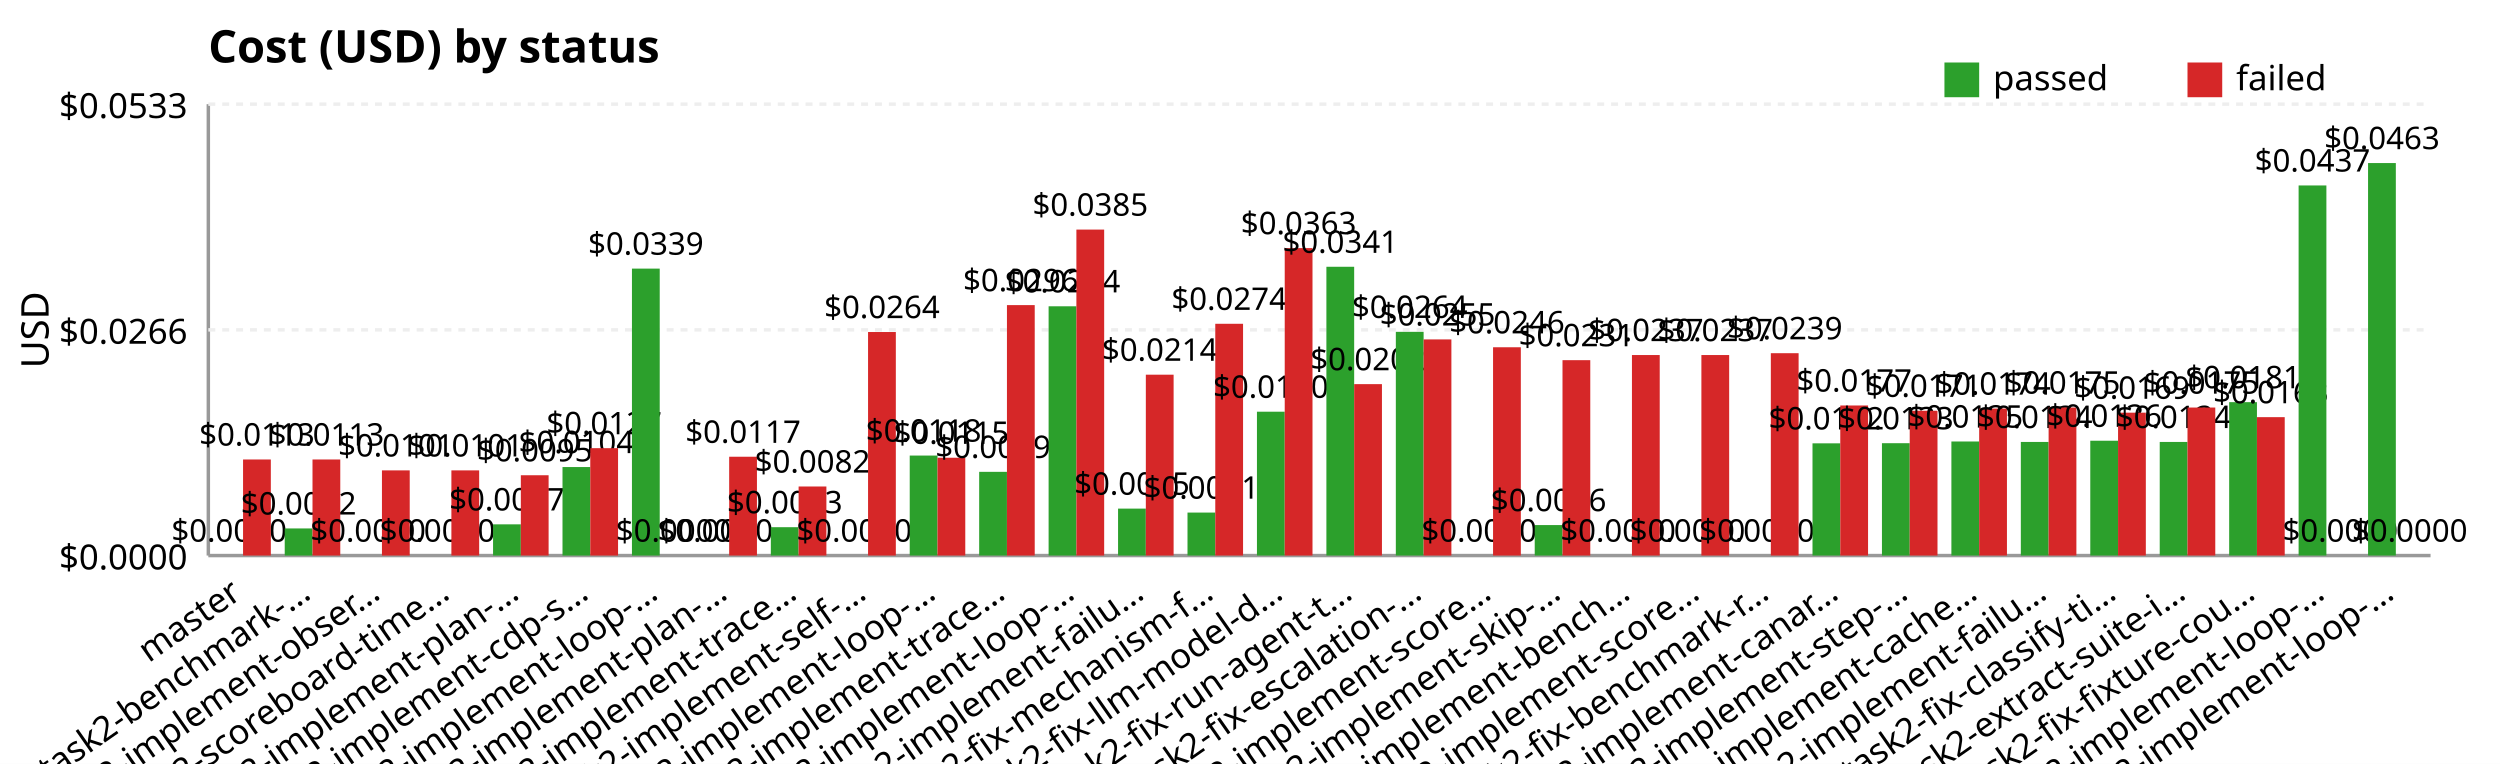
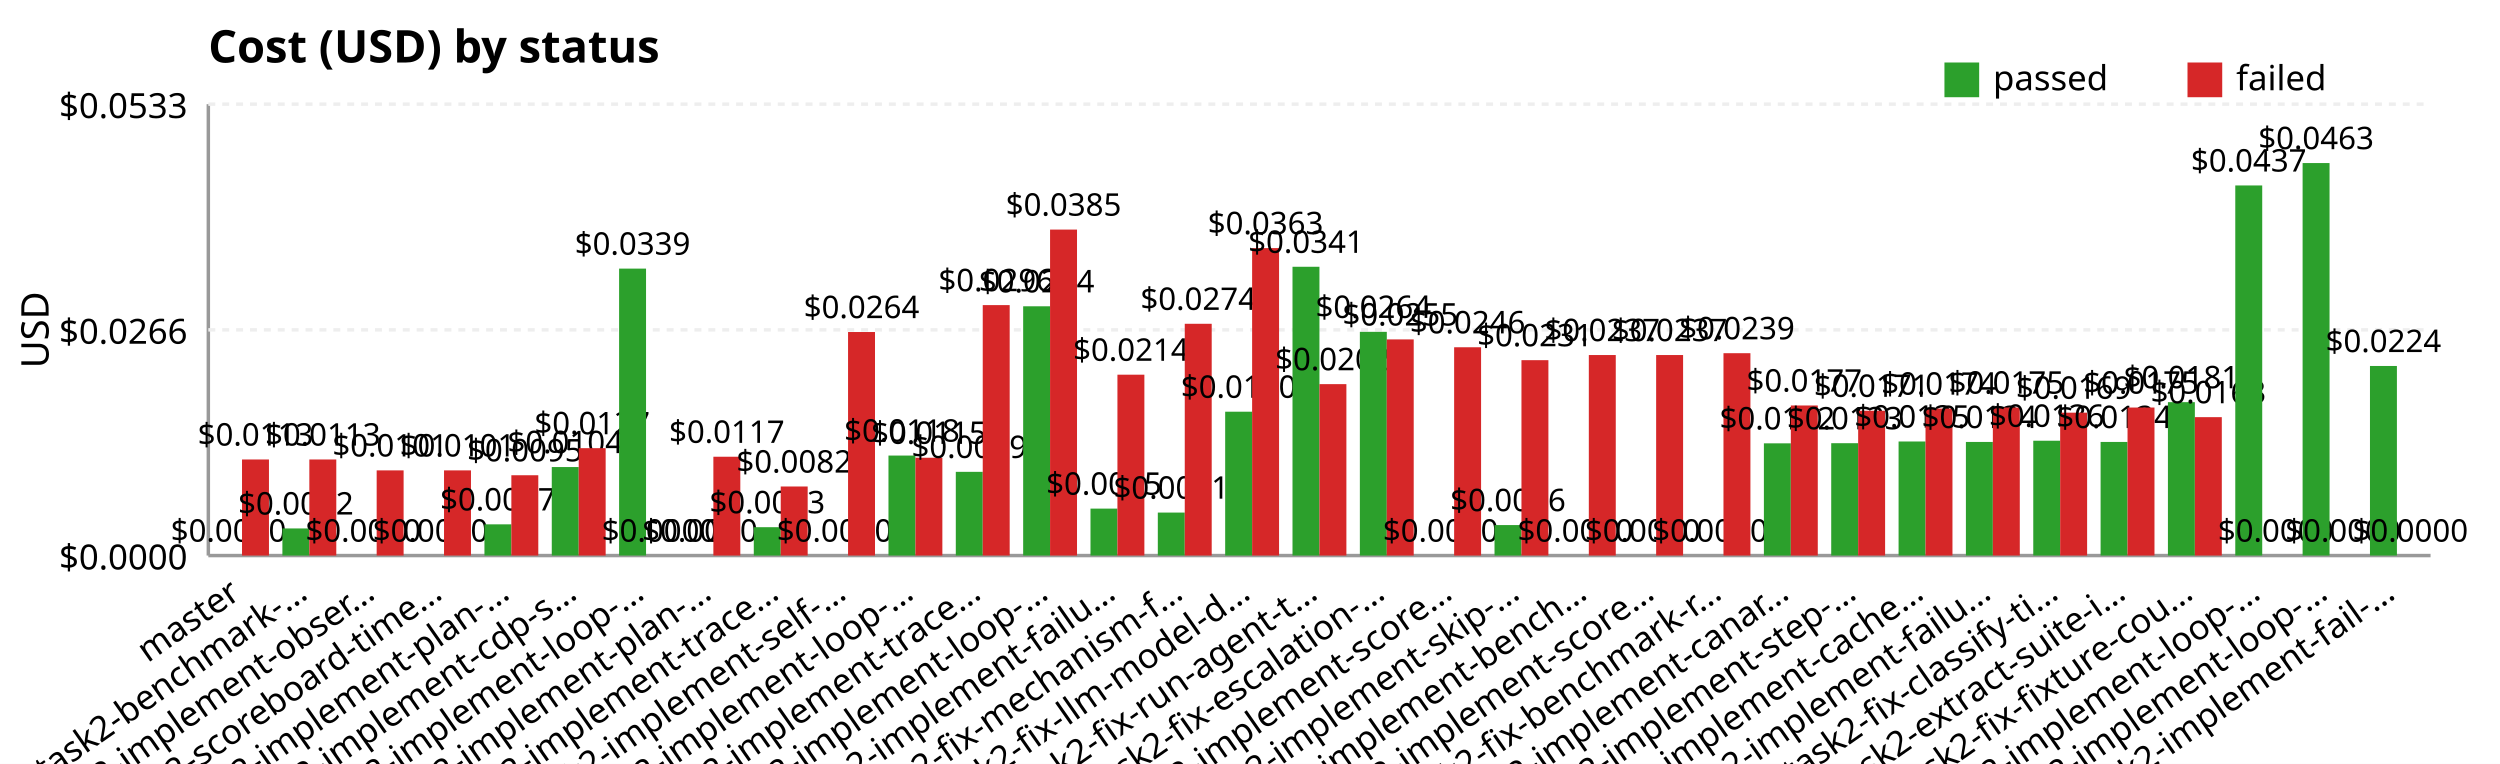
<svg xmlns="http://www.w3.org/2000/svg" viewBox="0 0 720 220" width="720" height="220" font-family="sans-serif">
  <rect width="100%" height="100%" fill="#fff" />
  <text x="60" y="18" font-size="13" font-weight="600">Cost (USD) by status</text>
  <line x1="60" y1="30" x2="60" y2="160" stroke="#999" />
  <line x1="60" y1="160" x2="700" y2="160" stroke="#999" />
  <text x="54" y="164.0" font-size="10" text-anchor="end" fill="#000">$0.0000</text>
  <text x="54" y="99.0" font-size="10" text-anchor="end" fill="#000">$0.0266</text>
  <line x1="60" y1="95.0" x2="700" y2="95.0" stroke="#eee" stroke-dasharray="2,2" />
  <text x="54" y="34.0" font-size="10" text-anchor="end" fill="#000">$0.0533</text>
  <line x1="60" y1="30.0" x2="700" y2="30.0" stroke="#eee" stroke-dasharray="2,2" />
  <text x="14" y="95.0" font-size="11" fill="#000" transform="rotate(-90 14 95.0)" text-anchor="middle">USD</text>
-   <rect x="62.00" y="160.00" width="8.00" height="0.00" fill="#2ca02c" />
-   <text x="66.00" y="156.00" font-size="9" text-anchor="middle" fill="#000">$0.0000</text>
-   <rect x="70.00" y="132.33" width="8.00" height="27.67" fill="#d62728" />
-   <text x="74.00" y="128.33" font-size="9" text-anchor="middle" fill="#000">$0.0113</text>
-   <text x="70.00" y="172" font-size="10" fill="#000" text-anchor="end" transform="rotate(-35 70.00 172)">master</text>
-   <rect x="82.00" y="152.19" width="8.00" height="7.81" fill="#2ca02c" />
-   <text x="86.00" y="148.19" font-size="9" text-anchor="middle" fill="#000">$0.0032</text>
-   <rect x="90.00" y="132.33" width="8.00" height="27.67" fill="#d62728" />
-   <text x="94.00" y="128.33" font-size="9" text-anchor="middle" fill="#000">$0.0113</text>
-   <text x="90.00" y="172" font-size="10" fill="#000" text-anchor="end" transform="rotate(-35 90.00 172)">feat-task2-benchmark-…</text>
-   <rect x="102.00" y="160.00" width="8.00" height="0.00" fill="#2ca02c" />
-   <text x="106.00" y="156.00" font-size="9" text-anchor="middle" fill="#000">$0.0000</text>
-   <rect x="110.00" y="135.47" width="8.00" height="24.53" fill="#d62728" />
-   <text x="114.00" y="131.47" font-size="9" text-anchor="middle" fill="#000">$0.0101</text>
-   <text x="110.00" y="172" font-size="10" fill="#000" text-anchor="end" transform="rotate(-35 110.00 172)">task2-implement-obser…</text>
-   <rect x="122.00" y="160.00" width="8.00" height="0.00" fill="#2ca02c" />
-   <text x="126.00" y="156.00" font-size="9" text-anchor="middle" fill="#000">$0.0000</text>
-   <rect x="130.00" y="135.47" width="8.00" height="24.53" fill="#d62728" />
-   <text x="134.00" y="131.47" font-size="9" text-anchor="middle" fill="#000">$0.0101</text>
-   <text x="130.00" y="172" font-size="10" fill="#000" text-anchor="end" transform="rotate(-35 130.00 172)">task2-scoreboard-time…</text>
-   <rect x="142.00" y="151.01" width="8.00" height="8.99" fill="#2ca02c" />
-   <text x="146.00" y="147.01" font-size="9" text-anchor="middle" fill="#000">$0.0037</text>
-   <rect x="150.00" y="136.87" width="8.00" height="23.13" fill="#d62728" />
-   <text x="154.00" y="132.87" font-size="9" text-anchor="middle" fill="#000">$0.0095</text>
-   <text x="150.00" y="172" font-size="10" fill="#000" text-anchor="end" transform="rotate(-35 150.00 172)">task2-implement-plan-…</text>
-   <rect x="162.00" y="134.51" width="8.00" height="25.49" fill="#2ca02c" />
-   <text x="166.00" y="130.51" font-size="9" text-anchor="middle" fill="#000">$0.0104</text>
-   <rect x="170.00" y="129.07" width="8.00" height="30.93" fill="#d62728" />
-   <text x="174.00" y="125.07" font-size="9" text-anchor="middle" fill="#000">$0.0127</text>
-   <text x="170.00" y="172" font-size="10" fill="#000" text-anchor="end" transform="rotate(-35 170.00 172)">task2-implement-cdp-s…</text>
-   <rect x="182.00" y="77.36" width="8.00" height="82.64" fill="#2ca02c" />
-   <text x="186.00" y="73.36" font-size="9" text-anchor="middle" fill="#000">$0.0339</text>
-   <rect x="190.00" y="160.00" width="8.00" height="0.00" fill="#d62728" />
-   <text x="194.00" y="156.00" font-size="9" text-anchor="middle" fill="#000">$0.0000</text>
-   <text x="190.00" y="172" font-size="10" fill="#000" text-anchor="end" transform="rotate(-35 190.00 172)">task2-implement-loop-…</text>
-   <rect x="202.00" y="160.00" width="8.00" height="0.00" fill="#2ca02c" />
-   <text x="206.00" y="156.00" font-size="9" text-anchor="middle" fill="#000">$0.0000</text>
-   <rect x="210.00" y="131.54" width="8.00" height="28.46" fill="#d62728" />
-   <text x="214.00" y="127.54" font-size="9" text-anchor="middle" fill="#000">$0.0117</text>
-   <text x="210.00" y="172" font-size="10" fill="#000" text-anchor="end" transform="rotate(-35 210.00 172)">task2-implement-plan-…</text>
-   <rect x="222.00" y="151.83" width="8.00" height="8.17" fill="#2ca02c" />
-   <text x="226.00" y="147.83" font-size="9" text-anchor="middle" fill="#000">$0.0033</text>
-   <rect x="230.00" y="140.11" width="8.00" height="19.89" fill="#d62728" />
-   <text x="234.00" y="136.11" font-size="9" text-anchor="middle" fill="#000">$0.0082</text>
-   <text x="230.00" y="172" font-size="10" fill="#000" text-anchor="end" transform="rotate(-35 230.00 172)">task2-implement-trace…</text>
-   <rect x="242.00" y="160.00" width="8.00" height="0.00" fill="#2ca02c" />
-   <text x="246.00" y="156.00" font-size="9" text-anchor="middle" fill="#000">$0.0000</text>
-   <rect x="250.00" y="95.62" width="8.00" height="64.38" fill="#d62728" />
-   <text x="254.00" y="91.62" font-size="9" text-anchor="middle" fill="#000">$0.0264</text>
-   <text x="250.00" y="172" font-size="10" fill="#000" text-anchor="end" transform="rotate(-35 250.00 172)">task2-implement-self-…</text>
-   <rect x="262.00" y="131.20" width="8.00" height="28.80" fill="#2ca02c" />
-   <text x="266.00" y="127.20" font-size="9" text-anchor="middle" fill="#000">$0.0118</text>
-   <rect x="270.00" y="131.83" width="8.00" height="28.17" fill="#d62728" />
-   <text x="274.00" y="127.83" font-size="9" text-anchor="middle" fill="#000">$0.0115</text>
-   <text x="270.00" y="172" font-size="10" fill="#000" text-anchor="end" transform="rotate(-35 270.00 172)">task2-implement-loop-…</text>
-   <rect x="282.00" y="135.89" width="8.00" height="24.11" fill="#2ca02c" />
-   <text x="286.00" y="131.89" font-size="9" text-anchor="middle" fill="#000">$0.0099</text>
-   <rect x="290.00" y="87.87" width="8.00" height="72.13" fill="#d62728" />
-   <text x="294.00" y="83.87" font-size="9" text-anchor="middle" fill="#000">$0.0296</text>
-   <text x="290.00" y="172" font-size="10" fill="#000" text-anchor="end" transform="rotate(-35 290.00 172)">task2-implement-trace…</text>
-   <rect x="302.00" y="88.21" width="8.00" height="71.79" fill="#2ca02c" />
-   <text x="306.00" y="84.21" font-size="9" text-anchor="middle" fill="#000">$0.0294</text>
-   <rect x="310.00" y="66.12" width="8.00" height="93.88" fill="#d62728" />
-   <text x="314.00" y="62.12" font-size="9" text-anchor="middle" fill="#000">$0.0385</text>
-   <text x="310.00" y="172" font-size="10" fill="#000" text-anchor="end" transform="rotate(-35 310.00 172)">task2-implement-loop-…</text>
-   <rect x="322.00" y="146.48" width="8.00" height="13.52" fill="#2ca02c" />
-   <text x="326.00" y="142.48" font-size="9" text-anchor="middle" fill="#000">$0.0055</text>
-   <rect x="330.00" y="107.91" width="8.00" height="52.09" fill="#d62728" />
-   <text x="334.00" y="103.91" font-size="9" text-anchor="middle" fill="#000">$0.0214</text>
-   <text x="330.00" y="172" font-size="10" fill="#000" text-anchor="end" transform="rotate(-35 330.00 172)">task2-implement-failu…</text>
-   <rect x="342.00" y="147.62" width="8.00" height="12.38" fill="#2ca02c" />
-   <text x="346.00" y="143.62" font-size="9" text-anchor="middle" fill="#000">$0.0051</text>
-   <rect x="350.00" y="93.25" width="8.00" height="66.75" fill="#d62728" />
-   <text x="354.00" y="89.25" font-size="9" text-anchor="middle" fill="#000">$0.0274</text>
-   <text x="350.00" y="172" font-size="10" fill="#000" text-anchor="end" transform="rotate(-35 350.00 172)">task2-fix-mechanism-f…</text>
-   <rect x="362.00" y="118.57" width="8.00" height="41.43" fill="#2ca02c" />
-   <text x="366.00" y="114.57" font-size="9" text-anchor="middle" fill="#000">$0.0170</text>
-   <rect x="370.00" y="71.45" width="8.00" height="88.55" fill="#d62728" />
-   <text x="374.00" y="67.45" font-size="9" text-anchor="middle" fill="#000">$0.0363</text>
-   <text x="370.00" y="172" font-size="10" fill="#000" text-anchor="end" transform="rotate(-35 370.00 172)">task2-fix-llm-model-d…</text>
-   <rect x="382.00" y="76.83" width="8.00" height="83.17" fill="#2ca02c" />
-   <text x="386.00" y="72.83" font-size="9" text-anchor="middle" fill="#000">$0.0341</text>
-   <rect x="390.00" y="110.63" width="8.00" height="49.37" fill="#d62728" />
-   <text x="394.00" y="106.63" font-size="9" text-anchor="middle" fill="#000">$0.0202</text>
-   <text x="390.00" y="172" font-size="10" fill="#000" text-anchor="end" transform="rotate(-35 390.00 172)">task2-fix-run-agent-t…</text>
-   <rect x="402.00" y="95.57" width="8.00" height="64.43" fill="#2ca02c" />
-   <text x="406.00" y="91.57" font-size="9" text-anchor="middle" fill="#000">$0.0264</text>
-   <rect x="410.00" y="97.75" width="8.00" height="62.25" fill="#d62728" />
-   <text x="414.00" y="93.75" font-size="9" text-anchor="middle" fill="#000">$0.0255</text>
-   <text x="410.00" y="172" font-size="10" fill="#000" text-anchor="end" transform="rotate(-35 410.00 172)">task2-fix-escalation-…</text>
-   <rect x="422.00" y="160.00" width="8.00" height="0.00" fill="#2ca02c" />
-   <text x="426.00" y="156.00" font-size="9" text-anchor="middle" fill="#000">$0.0000</text>
-   <rect x="430.00" y="100.01" width="8.00" height="59.99" fill="#d62728" />
-   <text x="434.00" y="96.01" font-size="9" text-anchor="middle" fill="#000">$0.0246</text>
-   <text x="430.00" y="172" font-size="10" fill="#000" text-anchor="end" transform="rotate(-35 430.00 172)">task2-implement-score…</text>
-   <rect x="442.00" y="151.22" width="8.00" height="8.78" fill="#2ca02c" />
-   <text x="446.00" y="147.22" font-size="9" text-anchor="middle" fill="#000">$0.0036</text>
-   <rect x="450.00" y="103.73" width="8.00" height="56.27" fill="#d62728" />
-   <text x="454.00" y="99.73" font-size="9" text-anchor="middle" fill="#000">$0.0231</text>
-   <text x="450.00" y="172" font-size="10" fill="#000" text-anchor="end" transform="rotate(-35 450.00 172)">task2-implement-skip-…</text>
-   <rect x="462.00" y="160.00" width="8.00" height="0.00" fill="#2ca02c" />
-   <text x="466.00" y="156.00" font-size="9" text-anchor="middle" fill="#000">$0.0000</text>
-   <rect x="470.00" y="102.25" width="8.00" height="57.75" fill="#d62728" />
-   <text x="474.00" y="98.25" font-size="9" text-anchor="middle" fill="#000">$0.0237</text>
-   <text x="470.00" y="172" font-size="10" fill="#000" text-anchor="end" transform="rotate(-35 470.00 172)">task2-implement-bench…</text>
-   <rect x="482.00" y="160.00" width="8.00" height="0.00" fill="#2ca02c" />
-   <text x="486.00" y="156.00" font-size="9" text-anchor="middle" fill="#000">$0.0000</text>
-   <rect x="490.00" y="102.25" width="8.00" height="57.75" fill="#d62728" />
-   <text x="494.00" y="98.25" font-size="9" text-anchor="middle" fill="#000">$0.0237</text>
-   <text x="490.00" y="172" font-size="10" fill="#000" text-anchor="end" transform="rotate(-35 490.00 172)">task2-implement-score…</text>
-   <rect x="502.00" y="160.00" width="8.00" height="0.00" fill="#2ca02c" />
-   <text x="506.00" y="156.00" font-size="9" text-anchor="middle" fill="#000">$0.0000</text>
-   <rect x="510.00" y="101.72" width="8.00" height="58.28" fill="#d62728" />
-   <text x="514.00" y="97.72" font-size="9" text-anchor="middle" fill="#000">$0.0239</text>
-   <text x="510.00" y="172" font-size="10" fill="#000" text-anchor="end" transform="rotate(-35 510.00 172)">task2-fix-benchmark-r…</text>
-   <rect x="522.00" y="127.68" width="8.00" height="32.32" fill="#2ca02c" />
-   <text x="526.00" y="123.68" font-size="9" text-anchor="middle" fill="#000">$0.0132</text>
-   <rect x="530.00" y="116.78" width="8.00" height="43.22" fill="#d62728" />
-   <text x="534.00" y="112.78" font-size="9" text-anchor="middle" fill="#000">$0.0177</text>
-   <text x="530.00" y="172" font-size="10" fill="#000" text-anchor="end" transform="rotate(-35 530.00 172)">task2-implement-canar…</text>
-   <rect x="542.00" y="127.64" width="8.00" height="32.36" fill="#2ca02c" />
-   <text x="546.00" y="123.64" font-size="9" text-anchor="middle" fill="#000">$0.0133</text>
-   <rect x="550.00" y="118.30" width="8.00" height="41.70" fill="#d62728" />
-   <text x="554.00" y="114.30" font-size="9" text-anchor="middle" fill="#000">$0.0171</text>
-   <text x="550.00" y="172" font-size="10" fill="#000" text-anchor="end" transform="rotate(-35 550.00 172)">task2-implement-step-…</text>
-   <rect x="562.00" y="127.15" width="8.00" height="32.85" fill="#2ca02c" />
-   <text x="566.00" y="123.15" font-size="9" text-anchor="middle" fill="#000">$0.0135</text>
-   <rect x="570.00" y="117.67" width="8.00" height="42.33" fill="#d62728" />
-   <text x="574.00" y="113.67" font-size="9" text-anchor="middle" fill="#000">$0.0174</text>
-   <text x="570.00" y="172" font-size="10" fill="#000" text-anchor="end" transform="rotate(-35 570.00 172)">task2-implement-cache…</text>
-   <rect x="582.00" y="127.28" width="8.00" height="32.72" fill="#2ca02c" />
-   <text x="586.00" y="123.28" font-size="9" text-anchor="middle" fill="#000">$0.0134</text>
-   <rect x="590.00" y="117.37" width="8.00" height="42.63" fill="#d62728" />
-   <text x="594.00" y="113.37" font-size="9" text-anchor="middle" fill="#000">$0.0175</text>
-   <text x="590.00" y="172" font-size="10" fill="#000" text-anchor="end" transform="rotate(-35 590.00 172)">task2-implement-failu…</text>
-   <rect x="602.00" y="126.93" width="8.00" height="33.07" fill="#2ca02c" />
-   <text x="606.00" y="122.93" font-size="9" text-anchor="middle" fill="#000">$0.0136</text>
-   <rect x="610.00" y="118.85" width="8.00" height="41.15" fill="#d62728" />
-   <text x="614.00" y="114.85" font-size="9" text-anchor="middle" fill="#000">$0.0169</text>
-   <text x="610.00" y="172" font-size="10" fill="#000" text-anchor="end" transform="rotate(-35 610.00 172)">task2-fix-classify-ti…</text>
-   <rect x="622.00" y="127.28" width="8.00" height="32.72" fill="#2ca02c" />
-   <text x="626.00" y="123.28" font-size="9" text-anchor="middle" fill="#000">$0.0134</text>
-   <rect x="630.00" y="117.37" width="8.00" height="42.63" fill="#d62728" />
-   <text x="634.00" y="113.37" font-size="9" text-anchor="middle" fill="#000">$0.0175</text>
-   <text x="630.00" y="172" font-size="10" fill="#000" text-anchor="end" transform="rotate(-35 630.00 172)">task2-extract-suite-i…</text>
-   <rect x="642.00" y="115.82" width="8.00" height="44.18" fill="#2ca02c" />
-   <text x="646.00" y="111.82" font-size="9" text-anchor="middle" fill="#000">$0.0181</text>
-   <rect x="650.00" y="120.14" width="8.00" height="39.86" fill="#d62728" />
-   <text x="654.00" y="116.14" font-size="9" text-anchor="middle" fill="#000">$0.0163</text>
-   <text x="650.00" y="172" font-size="10" fill="#000" text-anchor="end" transform="rotate(-35 650.00 172)">task2-fix-fixture-cou…</text>
-   <rect x="662.00" y="53.41" width="8.00" height="106.59" fill="#2ca02c" />
-   <text x="666.00" y="49.41" font-size="9" text-anchor="middle" fill="#000">$0.0437</text>
-   <rect x="670.00" y="160.00" width="8.00" height="0.00" fill="#d62728" />
-   <text x="674.00" y="156.00" font-size="9" text-anchor="middle" fill="#000">$0.0000</text>
-   <text x="670.00" y="172" font-size="10" fill="#000" text-anchor="end" transform="rotate(-35 670.00 172)">task2-implement-loop-…</text>
-   <rect x="682.00" y="46.96" width="8.00" height="113.04" fill="#2ca02c" />
-   <text x="686.00" y="42.96" font-size="9" text-anchor="middle" fill="#000">$0.0463</text>
-   <rect x="690.00" y="160.00" width="8.00" height="0.00" fill="#d62728" />
-   <text x="694.00" y="156.00" font-size="9" text-anchor="middle" fill="#000">$0.0000</text>
-   <text x="690.00" y="172" font-size="10" fill="#000" text-anchor="end" transform="rotate(-35 690.00 172)">task2-implement-loop-…</text>
+   <rect x="61.94" y="160.00" width="7.76" height="0.00" fill="#2ca02c" />
+   <text x="65.82" y="156.00" font-size="9" text-anchor="middle" fill="#000">$0.0000</text>
+   <rect x="69.70" y="132.33" width="7.76" height="27.67" fill="#d62728" />
+   <text x="73.58" y="128.33" font-size="9" text-anchor="middle" fill="#000">$0.0113</text>
+   <text x="69.70" y="172" font-size="10" fill="#000" text-anchor="end" transform="rotate(-35 69.70 172)">master</text>
+   <rect x="81.33" y="152.19" width="7.76" height="7.81" fill="#2ca02c" />
+   <text x="85.21" y="148.19" font-size="9" text-anchor="middle" fill="#000">$0.0032</text>
+   <rect x="89.09" y="132.33" width="7.76" height="27.67" fill="#d62728" />
+   <text x="92.97" y="128.33" font-size="9" text-anchor="middle" fill="#000">$0.0113</text>
+   <text x="89.09" y="172" font-size="10" fill="#000" text-anchor="end" transform="rotate(-35 89.09 172)">feat-task2-benchmark-…</text>
+   <rect x="100.73" y="160.00" width="7.76" height="0.00" fill="#2ca02c" />
+   <text x="104.61" y="156.00" font-size="9" text-anchor="middle" fill="#000">$0.0000</text>
+   <rect x="108.48" y="135.47" width="7.76" height="24.53" fill="#d62728" />
+   <text x="112.36" y="131.47" font-size="9" text-anchor="middle" fill="#000">$0.0101</text>
+   <text x="108.48" y="172" font-size="10" fill="#000" text-anchor="end" transform="rotate(-35 108.48 172)">task2-implement-obser…</text>
+   <rect x="120.12" y="160.00" width="7.76" height="0.00" fill="#2ca02c" />
+   <text x="124.00" y="156.00" font-size="9" text-anchor="middle" fill="#000">$0.0000</text>
+   <rect x="127.88" y="135.47" width="7.76" height="24.53" fill="#d62728" />
+   <text x="131.76" y="131.47" font-size="9" text-anchor="middle" fill="#000">$0.0101</text>
+   <text x="127.88" y="172" font-size="10" fill="#000" text-anchor="end" transform="rotate(-35 127.88 172)">task2-scoreboard-time…</text>
+   <rect x="139.52" y="151.01" width="7.76" height="8.99" fill="#2ca02c" />
+   <text x="143.39" y="147.01" font-size="9" text-anchor="middle" fill="#000">$0.0037</text>
+   <rect x="147.27" y="136.87" width="7.76" height="23.13" fill="#d62728" />
+   <text x="151.15" y="132.87" font-size="9" text-anchor="middle" fill="#000">$0.0095</text>
+   <text x="147.27" y="172" font-size="10" fill="#000" text-anchor="end" transform="rotate(-35 147.27 172)">task2-implement-plan-…</text>
+   <rect x="158.91" y="134.51" width="7.76" height="25.49" fill="#2ca02c" />
+   <text x="162.79" y="130.51" font-size="9" text-anchor="middle" fill="#000">$0.0104</text>
+   <rect x="166.67" y="129.07" width="7.76" height="30.93" fill="#d62728" />
+   <text x="170.55" y="125.07" font-size="9" text-anchor="middle" fill="#000">$0.0127</text>
+   <text x="166.67" y="172" font-size="10" fill="#000" text-anchor="end" transform="rotate(-35 166.67 172)">task2-implement-cdp-s…</text>
+   <rect x="178.30" y="77.36" width="7.76" height="82.64" fill="#2ca02c" />
+   <text x="182.18" y="73.36" font-size="9" text-anchor="middle" fill="#000">$0.0339</text>
+   <rect x="186.06" y="160.00" width="7.76" height="0.00" fill="#d62728" />
+   <text x="189.94" y="156.00" font-size="9" text-anchor="middle" fill="#000">$0.0000</text>
+   <text x="186.06" y="172" font-size="10" fill="#000" text-anchor="end" transform="rotate(-35 186.06 172)">task2-implement-loop-…</text>
+   <rect x="197.70" y="160.00" width="7.76" height="0.00" fill="#2ca02c" />
+   <text x="201.58" y="156.00" font-size="9" text-anchor="middle" fill="#000">$0.0000</text>
+   <rect x="205.45" y="131.54" width="7.76" height="28.46" fill="#d62728" />
+   <text x="209.33" y="127.54" font-size="9" text-anchor="middle" fill="#000">$0.0117</text>
+   <text x="205.45" y="172" font-size="10" fill="#000" text-anchor="end" transform="rotate(-35 205.45 172)">task2-implement-plan-…</text>
+   <rect x="217.09" y="151.83" width="7.76" height="8.17" fill="#2ca02c" />
+   <text x="220.97" y="147.83" font-size="9" text-anchor="middle" fill="#000">$0.0033</text>
+   <rect x="224.85" y="140.11" width="7.76" height="19.89" fill="#d62728" />
+   <text x="228.73" y="136.11" font-size="9" text-anchor="middle" fill="#000">$0.0082</text>
+   <text x="224.85" y="172" font-size="10" fill="#000" text-anchor="end" transform="rotate(-35 224.85 172)">task2-implement-trace…</text>
+   <rect x="236.48" y="160.00" width="7.76" height="0.00" fill="#2ca02c" />
+   <text x="240.36" y="156.00" font-size="9" text-anchor="middle" fill="#000">$0.0000</text>
+   <rect x="244.24" y="95.62" width="7.76" height="64.38" fill="#d62728" />
+   <text x="248.12" y="91.62" font-size="9" text-anchor="middle" fill="#000">$0.0264</text>
+   <text x="244.24" y="172" font-size="10" fill="#000" text-anchor="end" transform="rotate(-35 244.24 172)">task2-implement-self-…</text>
+   <rect x="255.88" y="131.20" width="7.76" height="28.80" fill="#2ca02c" />
+   <text x="259.76" y="127.20" font-size="9" text-anchor="middle" fill="#000">$0.0118</text>
+   <rect x="263.64" y="131.83" width="7.76" height="28.17" fill="#d62728" />
+   <text x="267.52" y="127.83" font-size="9" text-anchor="middle" fill="#000">$0.0115</text>
+   <text x="263.64" y="172" font-size="10" fill="#000" text-anchor="end" transform="rotate(-35 263.64 172)">task2-implement-loop-…</text>
+   <rect x="275.27" y="135.89" width="7.76" height="24.11" fill="#2ca02c" />
+   <text x="279.15" y="131.89" font-size="9" text-anchor="middle" fill="#000">$0.0099</text>
+   <rect x="283.03" y="87.87" width="7.76" height="72.13" fill="#d62728" />
+   <text x="286.91" y="83.87" font-size="9" text-anchor="middle" fill="#000">$0.0296</text>
+   <text x="283.03" y="172" font-size="10" fill="#000" text-anchor="end" transform="rotate(-35 283.03 172)">task2-implement-trace…</text>
+   <rect x="294.67" y="88.21" width="7.76" height="71.79" fill="#2ca02c" />
+   <text x="298.55" y="84.21" font-size="9" text-anchor="middle" fill="#000">$0.0294</text>
+   <rect x="302.42" y="66.12" width="7.76" height="93.88" fill="#d62728" />
+   <text x="306.30" y="62.12" font-size="9" text-anchor="middle" fill="#000">$0.0385</text>
+   <text x="302.42" y="172" font-size="10" fill="#000" text-anchor="end" transform="rotate(-35 302.42 172)">task2-implement-loop-…</text>
+   <rect x="314.06" y="146.48" width="7.76" height="13.52" fill="#2ca02c" />
+   <text x="317.94" y="142.48" font-size="9" text-anchor="middle" fill="#000">$0.0055</text>
+   <rect x="321.82" y="107.91" width="7.76" height="52.09" fill="#d62728" />
+   <text x="325.70" y="103.91" font-size="9" text-anchor="middle" fill="#000">$0.0214</text>
+   <text x="321.82" y="172" font-size="10" fill="#000" text-anchor="end" transform="rotate(-35 321.82 172)">task2-implement-failu…</text>
+   <rect x="333.45" y="147.62" width="7.76" height="12.38" fill="#2ca02c" />
+   <text x="337.33" y="143.62" font-size="9" text-anchor="middle" fill="#000">$0.0051</text>
+   <rect x="341.21" y="93.25" width="7.76" height="66.75" fill="#d62728" />
+   <text x="345.09" y="89.25" font-size="9" text-anchor="middle" fill="#000">$0.0274</text>
+   <text x="341.21" y="172" font-size="10" fill="#000" text-anchor="end" transform="rotate(-35 341.21 172)">task2-fix-mechanism-f…</text>
+   <rect x="352.85" y="118.57" width="7.76" height="41.43" fill="#2ca02c" />
+   <text x="356.73" y="114.57" font-size="9" text-anchor="middle" fill="#000">$0.0170</text>
+   <rect x="360.61" y="71.45" width="7.76" height="88.55" fill="#d62728" />
+   <text x="364.48" y="67.45" font-size="9" text-anchor="middle" fill="#000">$0.0363</text>
+   <text x="360.61" y="172" font-size="10" fill="#000" text-anchor="end" transform="rotate(-35 360.61 172)">task2-fix-llm-model-d…</text>
+   <rect x="372.24" y="76.83" width="7.76" height="83.17" fill="#2ca02c" />
+   <text x="376.12" y="72.83" font-size="9" text-anchor="middle" fill="#000">$0.0341</text>
+   <rect x="380.00" y="110.63" width="7.76" height="49.37" fill="#d62728" />
+   <text x="383.88" y="106.63" font-size="9" text-anchor="middle" fill="#000">$0.0202</text>
+   <text x="380.00" y="172" font-size="10" fill="#000" text-anchor="end" transform="rotate(-35 380.00 172)">task2-fix-run-agent-t…</text>
+   <rect x="391.64" y="95.57" width="7.76" height="64.43" fill="#2ca02c" />
+   <text x="395.52" y="91.57" font-size="9" text-anchor="middle" fill="#000">$0.0264</text>
+   <rect x="399.39" y="97.75" width="7.76" height="62.25" fill="#d62728" />
+   <text x="403.27" y="93.75" font-size="9" text-anchor="middle" fill="#000">$0.0255</text>
+   <text x="399.39" y="172" font-size="10" fill="#000" text-anchor="end" transform="rotate(-35 399.39 172)">task2-fix-escalation-…</text>
+   <rect x="411.03" y="160.00" width="7.76" height="0.00" fill="#2ca02c" />
+   <text x="414.91" y="156.00" font-size="9" text-anchor="middle" fill="#000">$0.0000</text>
+   <rect x="418.79" y="100.01" width="7.76" height="59.99" fill="#d62728" />
+   <text x="422.67" y="96.01" font-size="9" text-anchor="middle" fill="#000">$0.0246</text>
+   <text x="418.79" y="172" font-size="10" fill="#000" text-anchor="end" transform="rotate(-35 418.79 172)">task2-implement-score…</text>
+   <rect x="430.42" y="151.22" width="7.76" height="8.78" fill="#2ca02c" />
+   <text x="434.30" y="147.22" font-size="9" text-anchor="middle" fill="#000">$0.0036</text>
+   <rect x="438.18" y="103.73" width="7.76" height="56.27" fill="#d62728" />
+   <text x="442.06" y="99.73" font-size="9" text-anchor="middle" fill="#000">$0.0231</text>
+   <text x="438.18" y="172" font-size="10" fill="#000" text-anchor="end" transform="rotate(-35 438.18 172)">task2-implement-skip-…</text>
+   <rect x="449.82" y="160.00" width="7.76" height="0.00" fill="#2ca02c" />
+   <text x="453.70" y="156.00" font-size="9" text-anchor="middle" fill="#000">$0.0000</text>
+   <rect x="457.58" y="102.25" width="7.76" height="57.75" fill="#d62728" />
+   <text x="461.45" y="98.25" font-size="9" text-anchor="middle" fill="#000">$0.0237</text>
+   <text x="457.58" y="172" font-size="10" fill="#000" text-anchor="end" transform="rotate(-35 457.58 172)">task2-implement-bench…</text>
+   <rect x="469.21" y="160.00" width="7.76" height="0.00" fill="#2ca02c" />
+   <text x="473.09" y="156.00" font-size="9" text-anchor="middle" fill="#000">$0.0000</text>
+   <rect x="476.97" y="102.25" width="7.76" height="57.75" fill="#d62728" />
+   <text x="480.85" y="98.25" font-size="9" text-anchor="middle" fill="#000">$0.0237</text>
+   <text x="476.97" y="172" font-size="10" fill="#000" text-anchor="end" transform="rotate(-35 476.97 172)">task2-implement-score…</text>
+   <rect x="488.61" y="160.00" width="7.76" height="0.00" fill="#2ca02c" />
+   <text x="492.48" y="156.00" font-size="9" text-anchor="middle" fill="#000">$0.0000</text>
+   <rect x="496.36" y="101.72" width="7.76" height="58.28" fill="#d62728" />
+   <text x="500.24" y="97.72" font-size="9" text-anchor="middle" fill="#000">$0.0239</text>
+   <text x="496.36" y="172" font-size="10" fill="#000" text-anchor="end" transform="rotate(-35 496.36 172)">task2-fix-benchmark-r…</text>
+   <rect x="508.00" y="127.68" width="7.76" height="32.32" fill="#2ca02c" />
+   <text x="511.88" y="123.68" font-size="9" text-anchor="middle" fill="#000">$0.0132</text>
+   <rect x="515.76" y="116.78" width="7.76" height="43.22" fill="#d62728" />
+   <text x="519.64" y="112.78" font-size="9" text-anchor="middle" fill="#000">$0.0177</text>
+   <text x="515.76" y="172" font-size="10" fill="#000" text-anchor="end" transform="rotate(-35 515.76 172)">task2-implement-canar…</text>
+   <rect x="527.39" y="127.64" width="7.76" height="32.36" fill="#2ca02c" />
+   <text x="531.27" y="123.64" font-size="9" text-anchor="middle" fill="#000">$0.0133</text>
+   <rect x="535.15" y="118.30" width="7.76" height="41.70" fill="#d62728" />
+   <text x="539.03" y="114.30" font-size="9" text-anchor="middle" fill="#000">$0.0171</text>
+   <text x="535.15" y="172" font-size="10" fill="#000" text-anchor="end" transform="rotate(-35 535.15 172)">task2-implement-step-…</text>
+   <rect x="546.79" y="127.15" width="7.76" height="32.85" fill="#2ca02c" />
+   <text x="550.67" y="123.15" font-size="9" text-anchor="middle" fill="#000">$0.0135</text>
+   <rect x="554.55" y="117.67" width="7.76" height="42.33" fill="#d62728" />
+   <text x="558.42" y="113.67" font-size="9" text-anchor="middle" fill="#000">$0.0174</text>
+   <text x="554.55" y="172" font-size="10" fill="#000" text-anchor="end" transform="rotate(-35 554.55 172)">task2-implement-cache…</text>
+   <rect x="566.18" y="127.28" width="7.76" height="32.72" fill="#2ca02c" />
+   <text x="570.06" y="123.28" font-size="9" text-anchor="middle" fill="#000">$0.0134</text>
+   <rect x="573.94" y="117.37" width="7.76" height="42.63" fill="#d62728" />
+   <text x="577.82" y="113.37" font-size="9" text-anchor="middle" fill="#000">$0.0175</text>
+   <text x="573.94" y="172" font-size="10" fill="#000" text-anchor="end" transform="rotate(-35 573.94 172)">task2-implement-failu…</text>
+   <rect x="585.58" y="126.93" width="7.76" height="33.07" fill="#2ca02c" />
+   <text x="589.45" y="122.93" font-size="9" text-anchor="middle" fill="#000">$0.0136</text>
+   <rect x="593.33" y="118.85" width="7.76" height="41.15" fill="#d62728" />
+   <text x="597.21" y="114.85" font-size="9" text-anchor="middle" fill="#000">$0.0169</text>
+   <text x="593.33" y="172" font-size="10" fill="#000" text-anchor="end" transform="rotate(-35 593.33 172)">task2-fix-classify-ti…</text>
+   <rect x="604.97" y="127.28" width="7.76" height="32.72" fill="#2ca02c" />
+   <text x="608.85" y="123.28" font-size="9" text-anchor="middle" fill="#000">$0.0134</text>
+   <rect x="612.73" y="117.37" width="7.76" height="42.63" fill="#d62728" />
+   <text x="616.61" y="113.37" font-size="9" text-anchor="middle" fill="#000">$0.0175</text>
+   <text x="612.73" y="172" font-size="10" fill="#000" text-anchor="end" transform="rotate(-35 612.73 172)">task2-extract-suite-i…</text>
+   <rect x="624.36" y="115.82" width="7.76" height="44.18" fill="#2ca02c" />
+   <text x="628.24" y="111.82" font-size="9" text-anchor="middle" fill="#000">$0.0181</text>
+   <rect x="632.12" y="120.14" width="7.76" height="39.86" fill="#d62728" />
+   <text x="636.00" y="116.14" font-size="9" text-anchor="middle" fill="#000">$0.0163</text>
+   <text x="632.12" y="172" font-size="10" fill="#000" text-anchor="end" transform="rotate(-35 632.12 172)">task2-fix-fixture-cou…</text>
+   <rect x="643.76" y="53.41" width="7.76" height="106.59" fill="#2ca02c" />
+   <text x="647.64" y="49.41" font-size="9" text-anchor="middle" fill="#000">$0.0437</text>
+   <rect x="651.52" y="160.00" width="7.76" height="0.00" fill="#d62728" />
+   <text x="655.39" y="156.00" font-size="9" text-anchor="middle" fill="#000">$0.0000</text>
+   <text x="651.52" y="172" font-size="10" fill="#000" text-anchor="end" transform="rotate(-35 651.52 172)">task2-implement-loop-…</text>
+   <rect x="663.15" y="46.96" width="7.76" height="113.04" fill="#2ca02c" />
+   <text x="667.03" y="42.96" font-size="9" text-anchor="middle" fill="#000">$0.0463</text>
+   <rect x="670.91" y="160.00" width="7.76" height="0.00" fill="#d62728" />
+   <text x="674.79" y="156.00" font-size="9" text-anchor="middle" fill="#000">$0.0000</text>
+   <text x="670.91" y="172" font-size="10" fill="#000" text-anchor="end" transform="rotate(-35 670.91 172)">task2-implement-loop-…</text>
+   <rect x="682.55" y="105.40" width="7.76" height="54.60" fill="#2ca02c" />
+   <text x="686.42" y="101.40" font-size="9" text-anchor="middle" fill="#000">$0.0224</text>
+   <rect x="690.30" y="160.00" width="7.76" height="0.00" fill="#d62728" />
+   <text x="694.18" y="156.00" font-size="9" text-anchor="middle" fill="#000">$0.0000</text>
+   <text x="690.30" y="172" font-size="10" fill="#000" text-anchor="end" transform="rotate(-35 690.30 172)">task2-implement-fail-…</text>
  <rect x="560" y="18" width="10" height="10" fill="#2ca02c" />
  <text x="574" y="26" font-size="10" fill="#000">passed</text>
  <rect x="630" y="18" width="10" height="10" fill="#d62728" />
  <text x="644" y="26" font-size="10" fill="#000">failed</text>
</svg>
